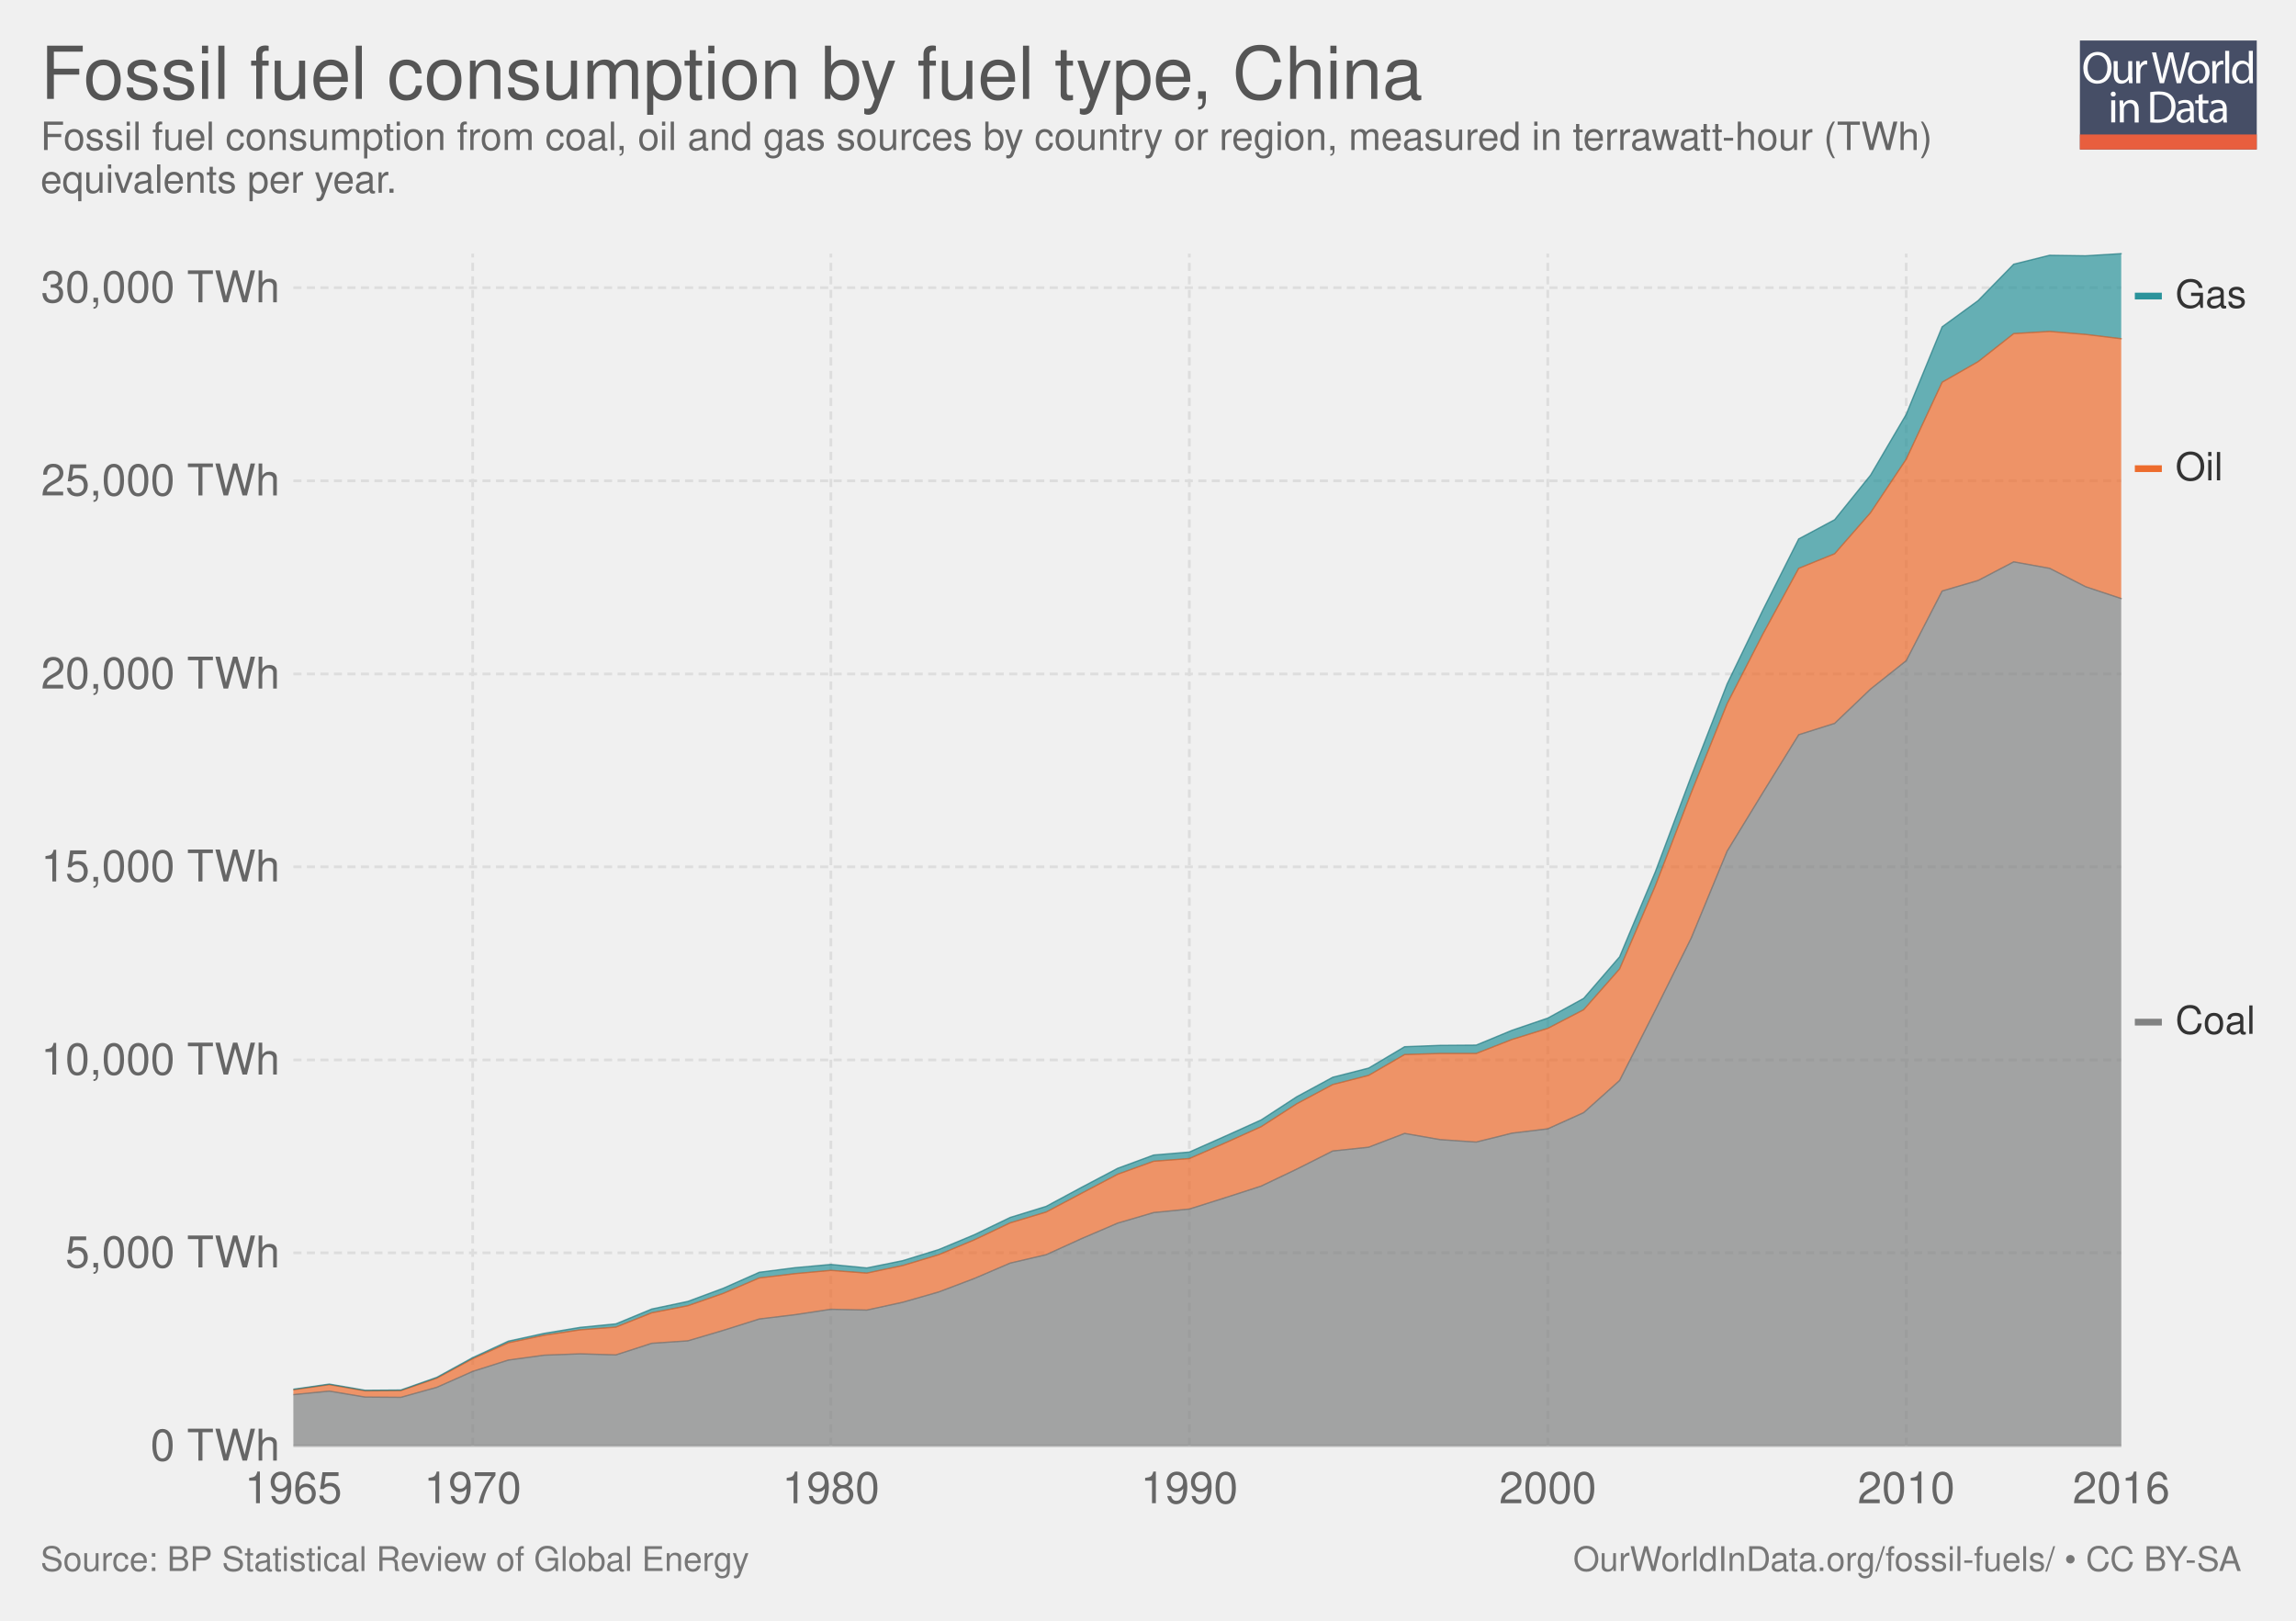
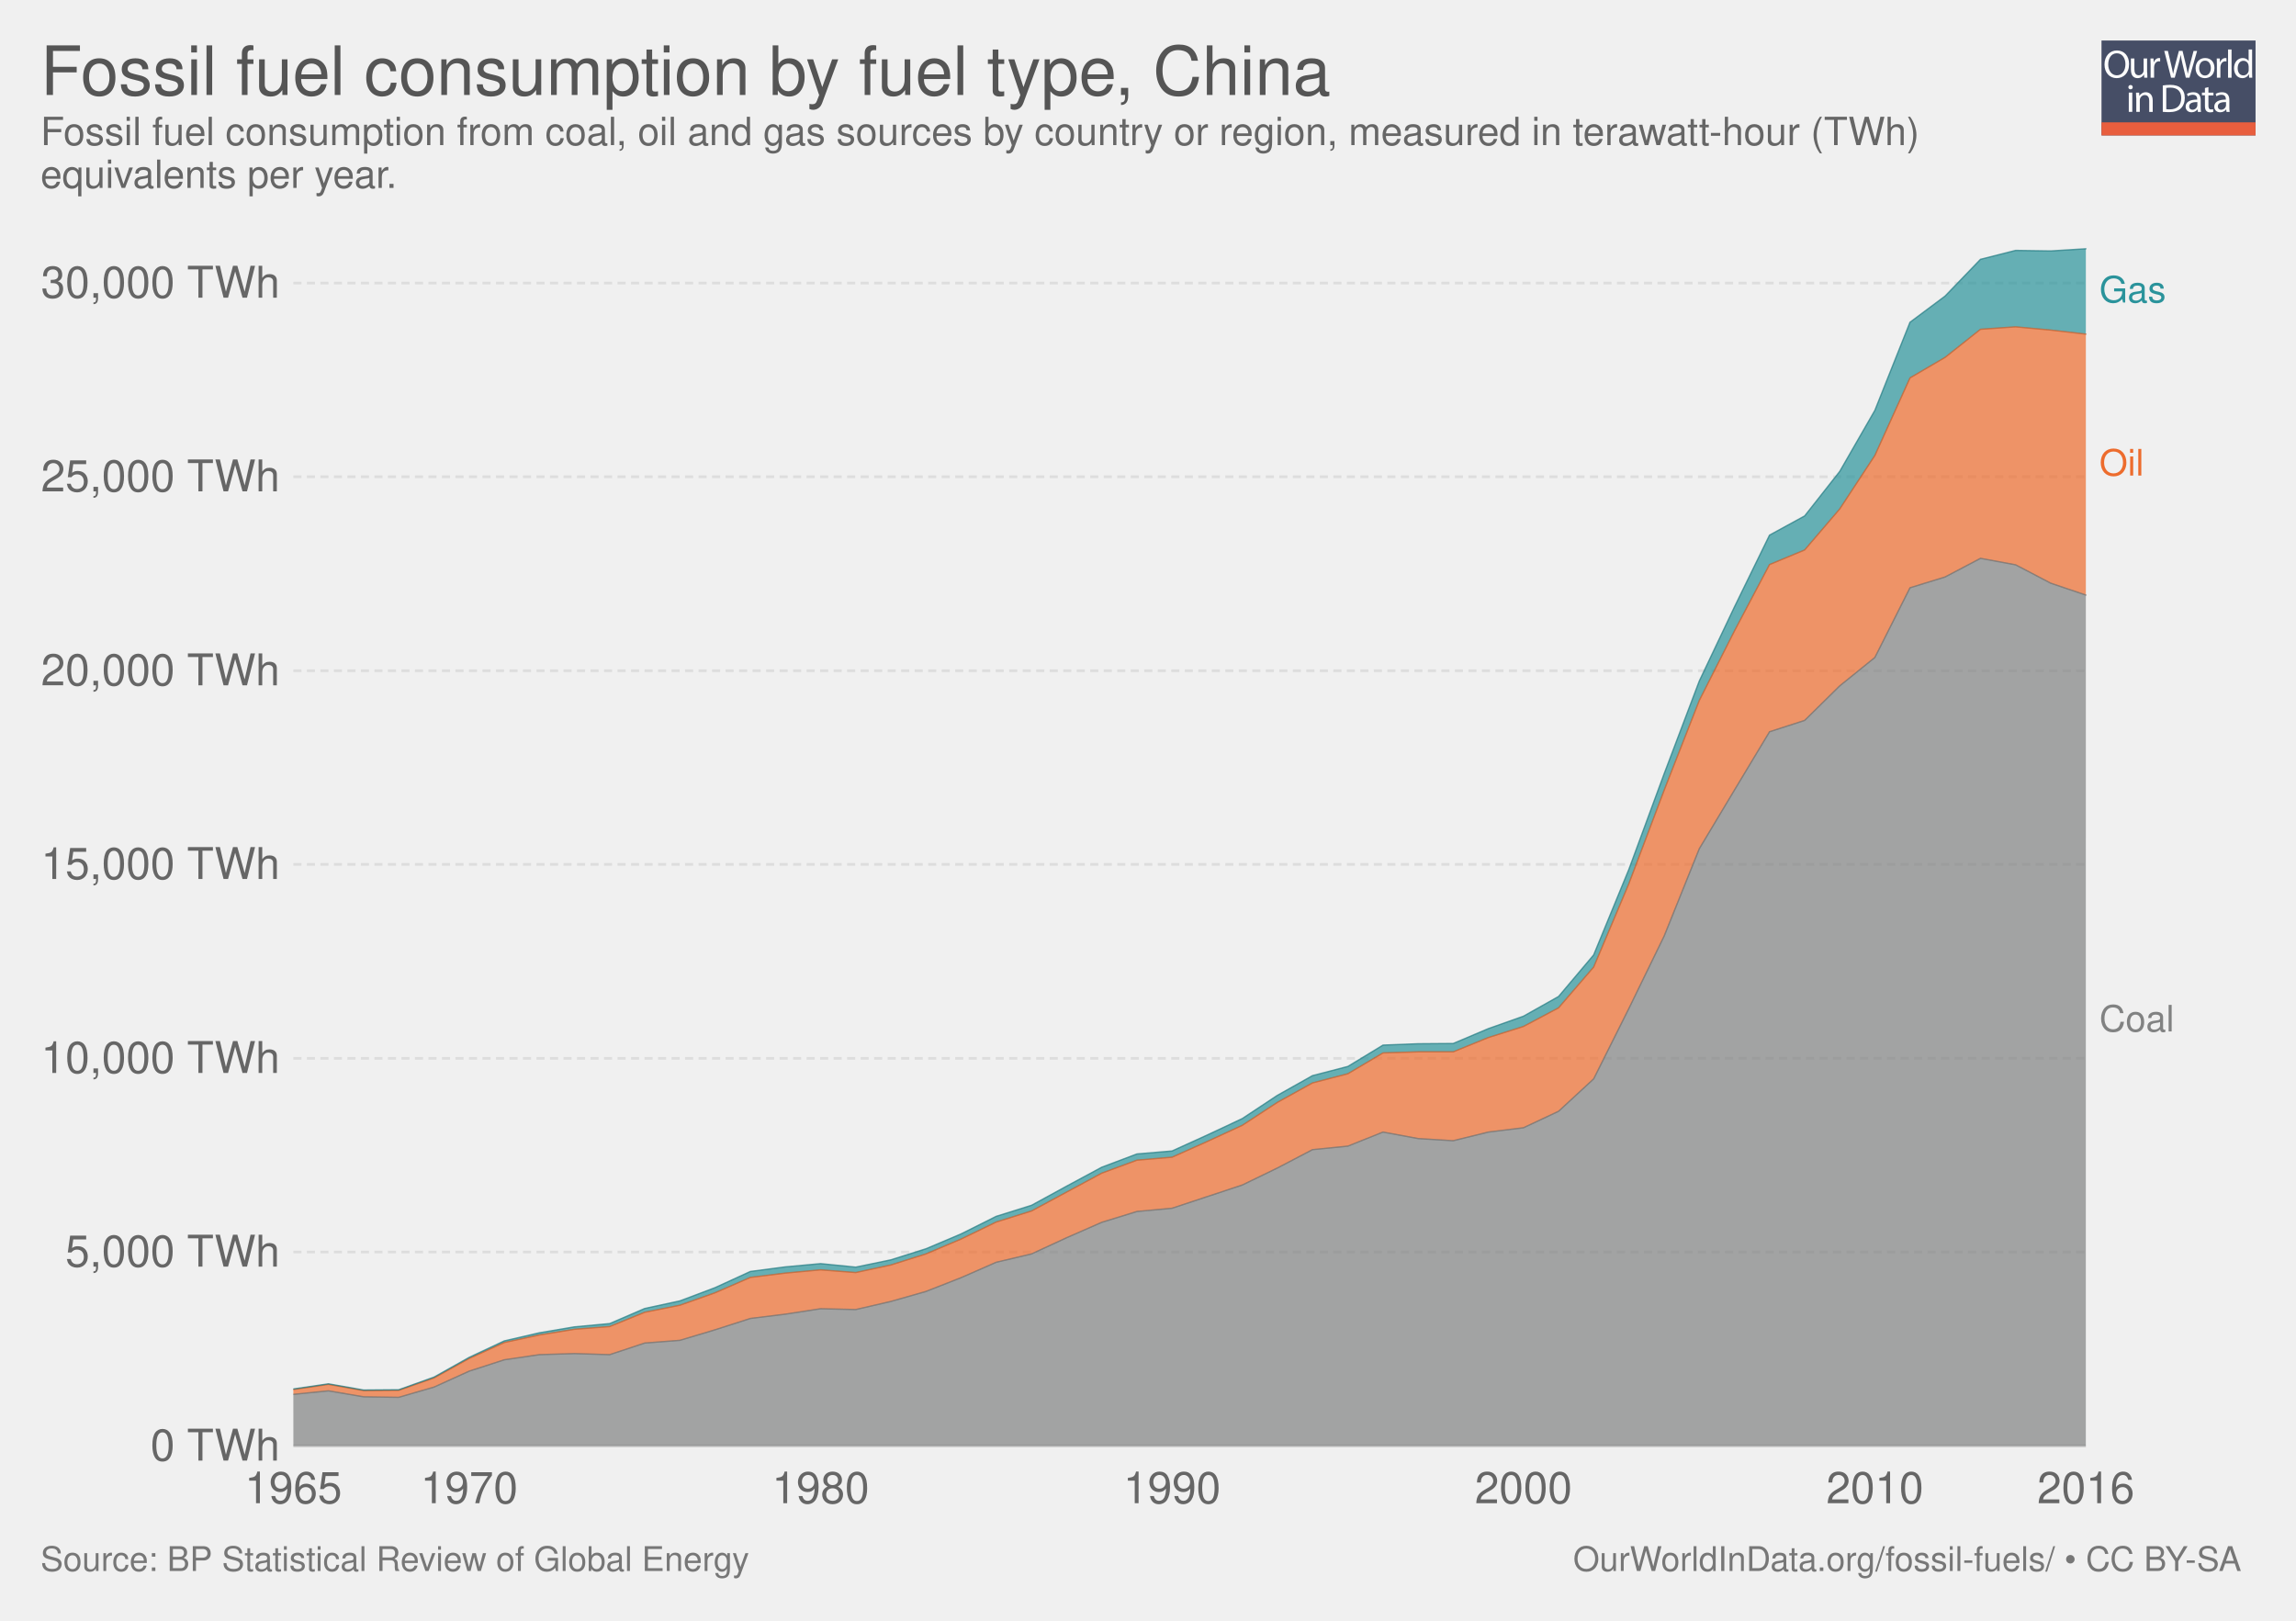
<svg xmlns="http://www.w3.org/2000/svg" xmlns:xlink="http://www.w3.org/1999/xlink" version="1.1" style="font-family: 'Helvetica Neue', Helvetica, Arial, sans-serif; font-size: 18px; background-color: white; text-rendering: optimizeLegibility; -webkit-font-smoothing: antialiased;" width="850" height="600">
  <g class="ChartTab">
    <g class="HeaderView">
-       <g opacity="0.8" transform="translate(770, 15) scale(0.31)">
+       <g opacity="0.8" transform="translate(778, 15) scale(0.27)">
        <a xlink:href="https://ourworldindata.org" target="_blank">
          <g>
            <rect x="0" y="0" fill="#1B2543" width="211.2" height="130.1" />
            <rect x="0" y="112.2" fill="#E63912" width="211.2" height="17.9" />
            <g>
              <rect x="1.2" y="12.3" fill="none" width="210.2" height="99.2" />
              <path fill="#FFFFFF" d="M37.8,32.2c0,12.7-7.7,19.4-17.1,19.4c-9.7,0-16.6-7.5-16.6-18.7c0-11.7,7.3-19.3,17.1-19.3 C31.3,13.7,37.8,21.3,37.8,32.2z M9.2,32.8c0,7.9,4.3,14.9,11.8,14.9c7.5,0,11.8-6.9,11.8-15.3c0-7.3-3.8-14.9-11.8-14.9 C13.1,17.5,9.2,24.8,9.2,32.8z" />
              <path fill="#FFFFFF" d="M62.7,43.8c0,2.7,0.1,5.1,0.2,7.2h-4.3l-0.3-4.3h-0.1c-1.3,2.1-4,4.9-8.8,4.9c-4.2,0-9.1-2.3-9.1-11.6 V24.6h4.8v14.6c0,5,1.5,8.4,5.9,8.4c3.2,0,5.5-2.2,6.3-4.4c0.3-0.7,0.4-1.6,0.4-2.5V24.6h4.8V43.8z" />
              <path fill="#FFFFFF" d="M67.3,32.8c0-3.1-0.1-5.8-0.2-8.2h4.2l0.2,5.2h0.2c1.2-3.5,4.1-5.8,7.3-5.8c0.5,0,0.9,0.1,1.4,0.2v4.5 c-0.5-0.1-1-0.2-1.6-0.2c-3.4,0-5.8,2.6-6.5,6.2c-0.1,0.7-0.2,1.4-0.2,2.2V51h-4.8V32.8z" />
              <path fill="#FFFFFF" d="M95.4,51l-9.4-36.8h5l4.4,18.6c1.1,4.6,2.1,9.2,2.7,12.7h0.1c0.6-3.7,1.8-8,3-12.8l4.9-18.5h5l4.5,18.7 c1,4.4,2,8.7,2.6,12.6h0.1c0.8-4,1.8-8.1,3-12.7l4.9-18.5h4.9L120.6,51h-5L111,31.9c-1.1-4.7-1.9-8.3-2.4-12h-0.1 c-0.7,3.7-1.5,7.3-2.8,12L100.4,51H95.4z" />
              <path fill="#FFFFFF" d="M154.9,37.6c0,9.8-6.8,14-13.2,14c-7.2,0-12.7-5.2-12.7-13.6c0-8.8,5.8-14,13.1-14 C149.8,24,154.9,29.5,154.9,37.6z M133.9,37.9c0,5.8,3.3,10.1,8,10.1c4.6,0,8-4.3,8-10.3c0-4.5-2.2-10.1-7.9-10.1 C136.3,27.6,133.9,32.8,133.9,37.9z" />
              <path fill="#FFFFFF" d="M158.2,32.8c0-3.1-0.1-5.8-0.2-8.2h4.2l0.2,5.2h0.2c1.2-3.5,4.1-5.8,7.3-5.8c0.5,0,0.9,0.1,1.4,0.2v4.5 c-0.5-0.1-1-0.2-1.6-0.2c-3.4,0-5.8,2.6-6.5,6.2c-0.1,0.7-0.2,1.4-0.2,2.2V51h-4.8V32.8z" />
              <path fill="#FFFFFF" d="M173.5,12.3h4.8V51h-4.8V12.3z" />
              <path fill="#FFFFFF" d="M206.5,12.3v31.9c0,2.3,0.1,5,0.2,6.8h-4.3l-0.2-4.6H202c-1.5,2.9-4.7,5.2-9,5.2 c-6.4,0-11.3-5.4-11.3-13.4c-0.1-8.8,5.4-14.2,11.9-14.2c4,0,6.8,1.9,8,4h0.1V12.3H206.5z M201.7,35.4c0-0.6-0.1-1.4-0.2-2 c-0.7-3.1-3.3-5.6-6.9-5.6c-5,0-7.9,4.4-7.9,10.2c0,5.3,2.6,9.8,7.8,9.8c3.2,0,6.2-2.1,7.1-5.7c0.2-0.7,0.2-1.3,0.2-2.1V35.4z" />
              <path fill="#FFFFFF" d="M42.8,64c0.1,1.6-1.1,2.9-3.1,2.9c-1.7,0-2.9-1.3-2.9-2.9c0-1.7,1.3-3,3-3C41.7,61,42.8,62.3,42.8,64z M37.4,97.8V71.4h4.8v26.4H37.4z" />
              <path fill="#FFFFFF" d="M47.5,78.6c0-2.7-0.1-5-0.2-7.1h4.3l0.3,4.4h0.1c1.3-2.5,4.4-5,8.8-5c3.7,0,9.4,2.2,9.4,11.2v15.8h-4.8 V82.6c0-4.3-1.6-7.8-6.1-7.8c-3.2,0-5.6,2.2-6.5,4.9c-0.2,0.6-0.3,1.4-0.3,2.2v15.9h-4.8V78.6z" />
              <path fill="#FFFFFF" d="M84,61.6c2.9-0.4,6.3-0.8,10.1-0.8c6.8,0,11.7,1.6,14.9,4.6c3.3,3,5.2,7.3,5.2,13.2c0,6-1.9,10.9-5.3,14.3 c-3.4,3.4-9.1,5.3-16.3,5.3c-3.4,0-6.2-0.2-8.6-0.4V61.6z M88.8,94.1c1.2,0.2,3,0.3,4.8,0.3c10.2,0,15.7-5.7,15.7-15.6 c0.1-8.7-4.9-14.2-14.9-14.2c-2.5,0-4.3,0.2-5.6,0.5V94.1z" />
              <path fill="#FFFFFF" d="M132.1,97.8l-0.4-3.3h-0.2c-1.5,2.1-4.3,3.9-8.1,3.9c-5.4,0-8.1-3.8-8.1-7.6c0-6.4,5.7-9.9,15.9-9.8v-0.5 c0-2.2-0.6-6.1-6-6.1c-2.5,0-5,0.8-6.9,2l-1.1-3.2c2.2-1.4,5.4-2.3,8.7-2.3c8.1,0,10.1,5.5,10.1,10.8v9.9c0,2.3,0.1,4.5,0.4,6.3 H132.1z M131.4,84.4c-5.3-0.1-11.2,0.8-11.2,5.9c0,3.1,2.1,4.6,4.5,4.6c3.4,0,5.6-2.2,6.4-4.4c0.2-0.5,0.3-1,0.3-1.5V84.4z" />
              <path fill="#FFFFFF" d="M146.6,63.9v7.6h6.9v3.7h-6.9v14.2c0,3.3,0.9,5.1,3.6,5.1c1.3,0,2.2-0.2,2.8-0.3l0.2,3.6 c-0.9,0.4-2.4,0.7-4.3,0.7c-2.2,0-4-0.7-5.2-2c-1.4-1.4-1.9-3.8-1.9-6.9V75.1h-4.1v-3.7h4.1v-6.3L146.6,63.9z" />
              <path fill="#FFFFFF" d="M171.4,97.8l-0.4-3.3h-0.2c-1.5,2.1-4.3,3.9-8.1,3.9c-5.4,0-8.1-3.8-8.1-7.6c0-6.4,5.7-9.9,15.9-9.8v-0.5 c0-2.2-0.6-6.1-6-6.1c-2.5,0-5,0.8-6.9,2l-1.1-3.2c2.2-1.4,5.4-2.3,8.7-2.3c8.1,0,10.1,5.5,10.1,10.8v9.9c0,2.3,0.1,4.5,0.4,6.3 H171.4z M170.7,84.4c-5.3-0.1-11.2,0.8-11.2,5.9c0,3.1,2.1,4.6,4.5,4.6c3.4,0,5.6-2.2,6.4-4.4c0.2-0.5,0.3-1,0.3-1.5V84.4z" />
            </g>
          </g>
        </a>
      </g>
      <a href="https://ourworldindata.org/grapher/fossil-fuel-consumption-by-fuel-type" target="_blank">
-         <text font-size="27.00" x="15.0" y="36.6" fill="#555">
-           <tspan x="15" y="36.6">Fossil fuel consumption by fuel type, China</tspan>
+         <text font-size="25.20" x="15.0" y="35.2" fill="#555">
+           <tspan x="15" y="35.16">Fossil fuel consumption by fuel type, China</tspan>
        </text>
      </a>
-       <text font-size="14.40" x="15.0" y="55.5" fill="#666">
-         <tspan x="15" y="55.52">Fossil fuel consumption from coal, oil and gas sources by country or region, measured in terrawatt-hour (TWh)</tspan>
-         <tspan x="15" y="71.36">equivalents per year.</tspan>
+       <text font-size="14.40" x="15.0" y="53.7" fill="#666">
+         <tspan x="15" y="53.72">Fossil fuel consumption from coal, oil and gas sources by country or region, measured in terawatt-hour (TWh)</tspan>
+         <tspan x="15" y="69.56">equivalents per year.</tspan>
      </text>
    </g>
    <g class="StackedArea">
      <defs>
-         <clipPath id="boundsClip-51">
-           <rect x="108.614" y="0" width="820" height="925.2" />
+         <clipPath id="boundsClip-3">
+           <rect x="108.614" y="0" width="820" height="928.8" />
        </clipPath>
      </defs>
      <g class="AxisBoxView">
        <g class="HorizontalAxis">
          <text x="108.6" y="556.5" fill="#666" text-anchor="middle" font-size="16.2">1965</text>
-           <text x="175" y="556.5" fill="#666" text-anchor="middle" font-size="16.2">1970</text>
-           <text x="307.6" y="556.5" fill="#666" text-anchor="middle" font-size="16.2">1980</text>
-           <text x="440.3" y="556.5" fill="#666" text-anchor="middle" font-size="16.2">1990</text>
-           <text x="573" y="556.5" fill="#666" text-anchor="middle" font-size="16.2">2000</text>
-           <text x="705.7" y="556.5" fill="#666" text-anchor="middle" font-size="16.2">2010</text>
-           <text x="785.3" y="556.5" fill="#666" text-anchor="middle" font-size="16.2">2016</text>
+           <text x="173.7" y="556.5" fill="#666" text-anchor="middle" font-size="16.2">1970</text>
+           <text x="303.8" y="556.5" fill="#666" text-anchor="middle" font-size="16.2">1980</text>
+           <text x="433.9" y="556.5" fill="#666" text-anchor="middle" font-size="16.2">1990</text>
+           <text x="564" y="556.5" fill="#666" text-anchor="middle" font-size="16.2">2000</text>
+           <text x="694.1" y="556.5" fill="#666" text-anchor="middle" font-size="16.2">2010</text>
+           <text x="772.2" y="556.5" fill="#666" text-anchor="middle" font-size="16.2">2016</text>
        </g>
        <g class="VerticalAxis">
          <text x="103.61" y="535.3" fill="#666" dominant-baseline="middle" text-anchor="end" font-size="16.2">0 TWh</text>
-           <text x="103.61" y="463.8" fill="#666" dominant-baseline="middle" text-anchor="end" font-size="16.2">5,000 TWh</text>
-           <text x="103.61" y="392.4" fill="#666" dominant-baseline="middle" text-anchor="end" font-size="16.2">10,000 TWh</text>
-           <text x="103.61" y="320.9" fill="#666" dominant-baseline="middle" text-anchor="end" font-size="16.2">15,000 TWh</text>
-           <text x="103.61" y="249.5" fill="#666" dominant-baseline="middle" text-anchor="end" font-size="16.2">20,000 TWh</text>
-           <text x="103.61" y="178" fill="#666" dominant-baseline="middle" text-anchor="end" font-size="16.2">25,000 TWh</text>
-           <text x="103.61" y="106.5" fill="#666" dominant-baseline="middle" text-anchor="end" font-size="16.2">30,000 TWh</text>
+           <text x="103.61" y="463.5" fill="#666" dominant-baseline="middle" text-anchor="end" font-size="16.2">5,000 TWh</text>
+           <text x="103.61" y="391.8" fill="#666" dominant-baseline="middle" text-anchor="end" font-size="16.2">10,000 TWh</text>
+           <text x="103.61" y="320" fill="#666" dominant-baseline="middle" text-anchor="end" font-size="16.2">15,000 TWh</text>
+           <text x="103.61" y="248.3" fill="#666" dominant-baseline="middle" text-anchor="end" font-size="16.2">20,000 TWh</text>
+           <text x="103.61" y="176.5" fill="#666" dominant-baseline="middle" text-anchor="end" font-size="16.2">25,000 TWh</text>
+           <text x="103.61" y="104.8" fill="#666" dominant-baseline="middle" text-anchor="end" font-size="16.2">30,000 TWh</text>
        </g>
        <g class="AxisGridLines">
-           <line x1="108.61" y1="535.3" x2="785.34" y2="535.3" stroke="#ccc" />
-           <line x1="108.61" y1="463.8" x2="785.34" y2="463.8" stroke="#ddd" stroke-dasharray="3,2" />
-           <line x1="108.61" y1="392.4" x2="785.34" y2="392.4" stroke="#ddd" stroke-dasharray="3,2" />
-           <line x1="108.61" y1="320.9" x2="785.34" y2="320.9" stroke="#ddd" stroke-dasharray="3,2" />
-           <line x1="108.61" y1="249.5" x2="785.34" y2="249.5" stroke="#ddd" stroke-dasharray="3,2" />
-           <line x1="108.61" y1="178" x2="785.34" y2="178" stroke="#ddd" stroke-dasharray="3,2" />
-           <line x1="108.61" y1="106.5" x2="785.34" y2="106.5" stroke="#ddd" stroke-dasharray="3,2" />
-         </g>
-         <g class="AxisGridLines">
-           <line x1="175" y1="535.30" x2="175" y2="93.90" stroke="#ddd" stroke-dasharray="3,2" />
-           <line x1="307.6" y1="535.30" x2="307.6" y2="93.90" stroke="#ddd" stroke-dasharray="3,2" />
-           <line x1="440.3" y1="535.30" x2="440.3" y2="93.90" stroke="#ddd" stroke-dasharray="3,2" />
-           <line x1="573" y1="535.30" x2="573" y2="93.90" stroke="#ddd" stroke-dasharray="3,2" />
-           <line x1="705.7" y1="535.30" x2="705.7" y2="93.90" stroke="#ddd" stroke-dasharray="3,2" />
+           <line x1="108.61" y1="535.3" x2="772.19" y2="535.3" stroke="#ccc" />
+           <line x1="108.61" y1="463.5" x2="772.19" y2="463.5" stroke="#ddd" stroke-dasharray="3,2" />
+           <line x1="108.61" y1="391.8" x2="772.19" y2="391.8" stroke="#ddd" stroke-dasharray="3,2" />
+           <line x1="108.61" y1="320" x2="772.19" y2="320" stroke="#ddd" stroke-dasharray="3,2" />
+           <line x1="108.61" y1="248.3" x2="772.19" y2="248.3" stroke="#ddd" stroke-dasharray="3,2" />
+           <line x1="108.61" y1="176.5" x2="772.19" y2="176.5" stroke="#ddd" stroke-dasharray="3,2" />
+           <line x1="108.61" y1="104.8" x2="772.19" y2="104.8" stroke="#ddd" stroke-dasharray="3,2" />
        </g>
      </g>
-       <g clip-path="url(#boundsClip-51)">
+       <g clip-path="url(#boundsClip-3)">
        <g class="HeightedLegend clickable">
          <g class="legendMark">
-             <rect x="790.336" y="102.4" width="41.496" height="14.4" fill="#fff" opacity="0" />
-             <rect x="790.336" y="108.35" width="10" height="2.5" fill="#2a939b" />
-             <text font-size="14.40" x="805.3" y="113.9" fill="#333">
-               <tspan x="805.336" y="113.92">Gas</tspan>
+             <rect x="772.19" y="101.15" width="59.84" height="13.5" fill="#fff" opacity="0" />
+             <text font-size="13.50" x="777.2" y="112.0" fill="#2a939b">
+               <tspan x="777.19" y="111.95">Gas</tspan>
            </text>
          </g>
          <g class="legendMark">
-             <rect x="790.336" y="166.3" width="32.568" height="14.4" fill="#fff" opacity="0" />
-             <rect x="790.336" y="172.25" width="10" height="2.5" fill="#ed6c2d" />
-             <text font-size="14.40" x="805.3" y="177.8" fill="#333">
-               <tspan x="805.336" y="177.82">Oil</tspan>
+             <rect x="772.19" y="165.25" width="51.47" height="13.5" fill="#fff" opacity="0" />
+             <text font-size="13.50" x="777.2" y="176.1" fill="#ed6c2d">
+               <tspan x="777.19" y="176.05">Oil</tspan>
            </text>
          </g>
          <g class="legendMark">
-             <rect x="790.336" y="371.2" width="44.664" height="14.4" fill="#fff" opacity="0" />
-             <rect x="790.336" y="377.15" width="10" height="2.5" fill="#818282" />
-             <text font-size="14.40" x="805.3" y="382.7" fill="#333">
-               <tspan x="805.336" y="382.72">Coal</tspan>
+             <rect x="772.19" y="371.05" width="62.81" height="13.5" fill="#fff" opacity="0" />
+             <text font-size="13.50" x="777.2" y="381.9" fill="#818282">
+               <tspan x="777.19" y="381.85">Coal</tspan>
            </text>
          </g>
        </g>
        <g class="Areas">
-           <rect x="108.614" y="93.9" width="676.722" height="441.4" opacity="0" fill="rgba(255,255,255,0)" />
-           <path stroke-linecap="round" d="M108.6 516.3L121.9 515L135.2 517.2L148.4 517.3L161.7 513.6L175 507.7L188.2 503.5L201.5 501.7L214.8 501.2L228 501.6L241.3 497.3L254.6 496.4L267.8 492.5L281.1 488.3L294.4 486.7L307.6 484.7L320.9 485L334.2 482.1L347.5 478.3L360.7 473.3L374 467.6L387.3 464.5L400.5 458.5L413.8 452.8L427.1 448.9L440.3 447.6L453.6 443.4L466.9 439.1L480.1 432.8L493.4 426.1L506.7 424.7L520 419.6L533.2 421.9L546.5 422.8L559.8 419.5L573 417.9L586.3 411.9L599.6 400L612.8 374L626.1 347.3L639.4 315.1L652.6 293.5L665.9 272L679.2 267.8L692.5 255.1L705.7 244.6L719 218.8L732.3 214.9L745.5 208L758.8 210.4L772.1 217.2L785.3 221.6L785.336 535.3L108.614 535.3" fill="#818282" fill-opacity="0.7" class="China_2-area" />
-           <path stroke-linecap="round" d="M108.6 514.5L121.9 512.6L135.2 514.9L148.4 514.8L161.7 510.2L175 503L188.2 497.1L201.5 494.3L214.8 492.3L228 491.3L241.3 486L254.6 483.4L267.8 478.8L281.1 473.1L294.4 471.5L307.6 470.3L320.9 471.3L334.2 468.5L347.5 464.5L360.7 459L374 452.7L387.3 448.7L400.5 441.7L413.8 434.7L427.1 429.9L440.3 428.9L453.6 423.1L466.9 417.1L480.1 408.6L493.4 401.5L506.7 398.1L520 390.4L533.2 390L546.5 390L559.8 384.8L573 380.7L586.3 373.8L599.6 358.7L612.8 328L626.1 293.5L639.4 260.5L652.6 234.8L665.9 210.4L679.2 205L692.5 189.8L705.7 170L719 141.5L732.3 133.9L745.5 123.5L758.8 122.7L772.1 123.8L785.3 125.4L785.3 221.6L772.1 217.2L758.8 210.4L745.5 208L732.3 214.9L719 218.8L705.7 244.6L692.5 255.1L679.2 267.8L665.9 272L652.6 293.5L639.4 315.1L626.1 347.3L612.8 374L599.6 400L586.3 411.9L573 417.9L559.8 419.5L546.5 422.8L533.2 421.9L520 419.6L506.7 424.7L493.4 426.1L480.1 432.8L466.9 439.1L453.6 443.4L440.3 447.6L427.1 448.9L413.8 452.8L400.5 458.5L387.3 464.5L374 467.6L360.7 473.3L347.5 478.3L334.2 482.1L320.9 485L307.6 484.7L294.4 486.7L281.1 488.3L267.8 492.5L254.6 496.4L241.3 497.3L228 501.6L214.8 501.2L201.5 501.7L188.2 503.5L175 507.7L161.7 513.6L148.4 517.3L135.2 517.2L121.9 515L108.6 516.3" fill="#ed6c2d" fill-opacity="0.7" class="China_0-area" />
-           <path stroke-linecap="round" d="M108.6 514.3L121.9 512.4L135.2 514.7L148.4 514.6L161.7 509.9L175 502.6L188.2 496.5L201.5 493.6L214.8 491.4L228 490.1L241.3 484.6L254.6 481.8L267.8 476.9L281.1 471L294.4 469.3L307.6 468.1L320.9 469.4L334.2 466.7L347.5 462.6L360.7 457.1L374 450.7L387.3 446.6L400.5 439.5L413.8 432.5L427.1 427.6L440.3 426.5L453.6 420.6L466.9 414.6L480.1 406L493.4 398.8L506.7 395.4L520 387.5L533.2 387L546.5 386.9L559.8 381.4L573 376.9L586.3 369.6L599.6 354.2L612.8 322.8L626.1 287.4L639.4 253.2L652.6 225.9L665.9 199.5L679.2 192.4L692.5 175.9L705.7 153.4L719 121L732.3 111.3L745.5 97.8L758.8 94.5L772.1 94.7L785.3 93.9L785.3 125.4L772.1 123.8L758.8 122.7L745.5 123.5L732.3 133.9L719 141.5L705.7 170L692.5 189.8L679.2 205L665.9 210.4L652.6 234.8L639.4 260.5L626.1 293.5L612.8 328L599.6 358.7L586.3 373.8L573 380.7L559.8 384.8L546.5 390L533.2 390L520 390.4L506.7 398.1L493.4 401.5L480.1 408.6L466.9 417.1L453.6 423.1L440.3 428.9L427.1 429.9L413.8 434.7L400.5 441.7L387.3 448.7L374 452.7L360.7 459L347.5 464.5L334.2 468.5L320.9 471.3L307.6 470.3L294.4 471.5L281.1 473.1L267.8 478.8L254.6 483.4L241.3 486L228 491.3L214.8 492.3L201.5 494.3L188.2 497.1L175 503L161.7 510.2L148.4 514.8L135.2 514.9L121.9 512.6L108.6 514.5" fill="#2a939b" fill-opacity="0.7" class="China_1-area" />
-           <path stroke-linecap="round" d="M108.6 516.3L121.9 515L135.2 517.2L148.4 517.3L161.7 513.6L175 507.7L188.2 503.5L201.5 501.7L214.8 501.2L228 501.6L241.3 497.3L254.6 496.4L267.8 492.5L281.1 488.3L294.4 486.7L307.6 484.7L320.9 485L334.2 482.1L347.5 478.3L360.7 473.3L374 467.6L387.3 464.5L400.5 458.5L413.8 452.8L427.1 448.9L440.3 447.6L453.6 443.4L466.9 439.1L480.1 432.8L493.4 426.1L506.7 424.7L520 419.6L533.2 421.9L546.5 422.8L559.8 419.5L573 417.9L586.3 411.9L599.6 400L612.8 374L626.1 347.3L639.4 315.1L652.6 293.5L665.9 272L679.2 267.8L692.5 255.1L705.7 244.6L719 218.8L732.3 214.9L745.5 208L758.8 210.4L772.1 217.2L785.3 221.6" stroke="rgb(108, 109, 109)" stroke-opacity="0.7" stroke-width="0.5" fill="none" class="China_2-border" />
-           <path stroke-linecap="round" d="M108.6 514.5L121.9 512.6L135.2 514.9L148.4 514.8L161.7 510.2L175 503L188.2 497.1L201.5 494.3L214.8 492.3L228 491.3L241.3 486L254.6 483.4L267.8 478.8L281.1 473.1L294.4 471.5L307.6 470.3L320.9 471.3L334.2 468.5L347.5 464.5L360.7 459L374 452.7L387.3 448.7L400.5 441.7L413.8 434.7L427.1 429.9L440.3 428.9L453.6 423.1L466.9 417.1L480.1 408.6L493.4 401.5L506.7 398.1L520 390.4L533.2 390L546.5 390L559.8 384.8L573 380.7L586.3 373.8L599.6 358.7L612.8 328L626.1 293.5L639.4 260.5L652.6 234.8L665.9 210.4L679.2 205L692.5 189.8L705.7 170L719 141.5L732.3 133.9L745.5 123.5L758.8 122.7L772.1 123.8L785.3 125.4" stroke="rgb(198, 90, 38)" stroke-opacity="0.7" stroke-width="0.5" fill="none" class="China_0-border" />
-           <path stroke-linecap="round" d="M108.6 514.3L121.9 512.4L135.2 514.7L148.4 514.6L161.7 509.9L175 502.6L188.2 496.5L201.5 493.6L214.8 491.4L228 490.1L241.3 484.6L254.6 481.8L267.8 476.9L281.1 471L294.4 469.3L307.6 468.1L320.9 469.4L334.2 466.7L347.5 462.6L360.7 457.1L374 450.7L387.3 446.6L400.5 439.5L413.8 432.5L427.1 427.6L440.3 426.5L453.6 420.6L466.9 414.6L480.1 406L493.4 398.8L506.7 395.4L520 387.5L533.2 387L546.5 386.9L559.8 381.4L573 376.9L586.3 369.6L599.6 354.2L612.8 322.8L626.1 287.4L639.4 253.2L652.6 225.9L665.9 199.5L679.2 192.4L692.5 175.9L705.7 153.4L719 121L732.3 111.3L745.5 97.8L758.8 94.5L772.1 94.7L785.3 93.9" stroke="rgb(35, 123, 130)" stroke-opacity="0.7" stroke-width="0.5" fill="none" class="China_1-border" />
+           <rect x="108.614" y="92.1" width="663.576" height="443.2" opacity="0" fill="rgba(255,255,255,0)" />
+           <path stroke-linecap="round" d="M108.6 516.2L121.6 514.9L134.6 517.1L147.6 517.3L160.7 513.5L173.7 507.6L186.7 503.4L199.7 501.5L212.7 501.1L225.7 501.5L238.7 497.2L251.7 496.2L264.7 492.3L277.8 488.1L290.8 486.5L303.8 484.5L316.8 484.8L329.8 481.8L342.8 478.1L355.8 473L368.8 467.3L381.9 464.2L394.9 458.2L407.9 452.5L420.9 448.5L433.9 447.3L446.9 443L459.9 438.7L472.9 432.4L485.9 425.6L499 424.3L512 419.1L525 421.5L538 422.3L551 419.1L564 417.5L577 411.4L590 399.4L603 373.4L616.1 346.5L629.1 314.2L642.1 292.5L655.1 270.9L668.1 266.7L681.1 253.9L694.1 243.4L707.1 217.6L720.1 213.6L733.2 206.7L746.2 209.1L759.2 215.9L772.2 220.3L772.19 535.3L108.614 535.3" fill="#818282" fill-opacity="0.7" class="China_2-area" />
+           <path stroke-linecap="round" d="M108.6 514.4L121.6 512.5L134.6 514.8L147.6 514.7L160.7 510.1L173.7 502.9L186.7 497L199.7 494.2L212.7 492.1L225.7 491.1L238.7 485.8L251.7 483.2L264.7 478.6L277.8 472.9L290.8 471.3L303.8 470.1L316.8 471.1L329.8 468.3L342.8 464.2L355.8 458.7L368.8 452.4L381.9 448.3L394.9 441.3L407.9 434.3L420.9 429.5L433.9 428.4L446.9 422.6L459.9 416.6L472.9 408.1L485.9 400.9L499 397.5L512 389.8L525 389.4L538 389.4L551 384.1L564 380L577 373.1L590 358L603 327.2L616.1 292.5L629.1 259.3L642.1 233.6L655.1 209L668.1 203.6L681.1 188.4L694.1 168.6L707.1 139.9L720.1 132.3L733.2 121.9L746.2 121L759.2 122.2L772.2 123.7L772.2 220.3L759.2 215.9L746.2 209.1L733.2 206.7L720.1 213.6L707.1 217.6L694.1 243.4L681.1 253.9L668.1 266.7L655.1 270.9L642.1 292.5L629.1 314.2L616.1 346.5L603 373.4L590 399.4L577 411.4L564 417.5L551 419.1L538 422.3L525 421.5L512 419.1L499 424.3L485.9 425.6L472.9 432.4L459.9 438.7L446.9 443L433.9 447.3L420.9 448.5L407.9 452.5L394.9 458.2L381.9 464.2L368.8 467.3L355.8 473L342.8 478.1L329.8 481.8L316.8 484.8L303.8 484.5L290.8 486.5L277.8 488.1L264.7 492.3L251.7 496.2L238.7 497.2L225.7 501.5L212.7 501.1L199.7 501.5L186.7 503.4L173.7 507.6L160.7 513.5L147.6 517.3L134.6 517.1L121.6 514.9L108.6 516.2" fill="#ed6c2d" fill-opacity="0.7" class="China_0-area" />
+           <path stroke-linecap="round" d="M108.6 514.2L121.6 512.3L134.6 514.6L147.6 514.5L160.7 509.8L173.7 502.5L186.7 496.4L199.7 493.4L212.7 491.2L225.7 490L238.7 484.4L251.7 481.6L264.7 476.7L277.8 470.7L290.8 469L303.8 467.8L316.8 469.1L329.8 466.4L342.8 462.3L355.8 456.8L368.8 450.3L381.9 446.2L394.9 439.1L407.9 432.1L420.9 427.2L433.9 426.1L446.9 420.2L459.9 414.1L472.9 405.5L485.9 398.2L499 394.8L512 386.9L525 386.4L538 386.3L551 380.8L564 376.2L577 368.9L590 353.5L603 321.9L616.1 286.4L629.1 252.1L642.1 224.7L655.1 198.1L668.1 191L681.1 174.5L694.1 151.9L707.1 119.3L720.1 109.6L733.2 96L746.2 92.7L759.2 92.9L772.2 92.1L772.2 123.7L759.2 122.2L746.2 121L733.2 121.9L720.1 132.3L707.1 139.9L694.1 168.6L681.1 188.4L668.1 203.6L655.1 209L642.1 233.6L629.1 259.3L616.1 292.5L603 327.2L590 358L577 373.1L564 380L551 384.1L538 389.4L525 389.4L512 389.8L499 397.5L485.9 400.9L472.9 408.1L459.9 416.6L446.9 422.6L433.9 428.4L420.9 429.5L407.9 434.3L394.9 441.3L381.9 448.3L368.8 452.4L355.8 458.7L342.8 464.2L329.8 468.3L316.8 471.1L303.8 470.1L290.8 471.3L277.8 472.9L264.7 478.6L251.7 483.2L238.7 485.8L225.7 491.1L212.7 492.1L199.7 494.2L186.7 497L173.7 502.9L160.7 510.1L147.6 514.7L134.6 514.8L121.6 512.5L108.6 514.4" fill="#2a939b" fill-opacity="0.7" class="China_1-area" />
+           <path stroke-linecap="round" d="M108.6 516.2L121.6 514.9L134.6 517.1L147.6 517.3L160.7 513.5L173.7 507.6L186.7 503.4L199.7 501.5L212.7 501.1L225.7 501.5L238.7 497.2L251.7 496.2L264.7 492.3L277.8 488.1L290.8 486.5L303.8 484.5L316.8 484.8L329.8 481.8L342.8 478.1L355.8 473L368.8 467.3L381.9 464.2L394.9 458.2L407.9 452.5L420.9 448.5L433.9 447.3L446.9 443L459.9 438.7L472.9 432.4L485.9 425.6L499 424.3L512 419.1L525 421.5L538 422.3L551 419.1L564 417.5L577 411.4L590 399.4L603 373.4L616.1 346.5L629.1 314.2L642.1 292.5L655.1 270.9L668.1 266.7L681.1 253.9L694.1 243.4L707.1 217.6L720.1 213.6L733.2 206.7L746.2 209.1L759.2 215.9L772.2 220.3" stroke="rgb(108, 109, 109)" stroke-opacity="0.7" stroke-width="0.5" fill="none" class="China_2-border" />
+           <path stroke-linecap="round" d="M108.6 514.4L121.6 512.5L134.6 514.8L147.6 514.7L160.7 510.1L173.7 502.9L186.7 497L199.7 494.2L212.7 492.1L225.7 491.1L238.7 485.8L251.7 483.2L264.7 478.6L277.8 472.9L290.8 471.3L303.8 470.1L316.8 471.1L329.8 468.3L342.8 464.2L355.8 458.7L368.8 452.4L381.9 448.3L394.9 441.3L407.9 434.3L420.9 429.5L433.9 428.4L446.9 422.6L459.9 416.6L472.9 408.1L485.9 400.9L499 397.5L512 389.8L525 389.4L538 389.4L551 384.1L564 380L577 373.1L590 358L603 327.2L616.1 292.5L629.1 259.3L642.1 233.6L655.1 209L668.1 203.6L681.1 188.4L694.1 168.6L707.1 139.9L720.1 132.3L733.2 121.9L746.2 121L759.2 122.2L772.2 123.7" stroke="rgb(198, 90, 38)" stroke-opacity="0.7" stroke-width="0.5" fill="none" class="China_0-border" />
+           <path stroke-linecap="round" d="M108.6 514.2L121.6 512.3L134.6 514.6L147.6 514.5L160.7 509.8L173.7 502.5L186.7 496.4L199.7 493.4L212.7 491.2L225.7 490L238.7 484.4L251.7 481.6L264.7 476.7L277.8 470.7L290.8 469L303.8 467.8L316.8 469.1L329.8 466.4L342.8 462.3L355.8 456.8L368.8 450.3L381.9 446.2L394.9 439.1L407.9 432.1L420.9 427.2L433.9 426.1L446.9 420.2L459.9 414.1L472.9 405.5L485.9 398.2L499 394.8L512 386.9L525 386.4L538 386.3L551 380.8L564 376.2L577 368.9L590 353.5L603 321.9L616.1 286.4L629.1 252.1L642.1 224.7L655.1 198.1L668.1 191L681.1 174.5L694.1 151.9L707.1 119.3L720.1 109.6L733.2 96L746.2 92.7L759.2 92.9L772.2 92.1" stroke="rgb(35, 123, 130)" stroke-opacity="0.7" stroke-width="0.5" fill="none" class="China_1-border" />
        </g>
      </g>
    </g>
    <g style="fill: #777;" class="SourcesFooter">
      <g style="fill: #777;" class="clickable">
        <text font-size="12.60" x="15.0" y="581.6">
          <tspan x="15" y="581.58">Source: BP Statistical Review of Global Energy</tspan>
        </text>
      </g>
      <text font-size="12.60" x="582.4" y="581.6">
        <tspan x="582.37" y="581.58">
          <a target="_blank" style="fill: #777;" href="https://ourworldindata.org/fossil-fuels/">OurWorldInData.org/fossil-fuels/</a> • <a style="fill: #777;" href="http://creativecommons.org/licenses/by-sa/4.0/deed.en_US" target="_blank">CC BY-SA</a>
        </tspan>
      </text>
    </g>
  </g>
</svg>
